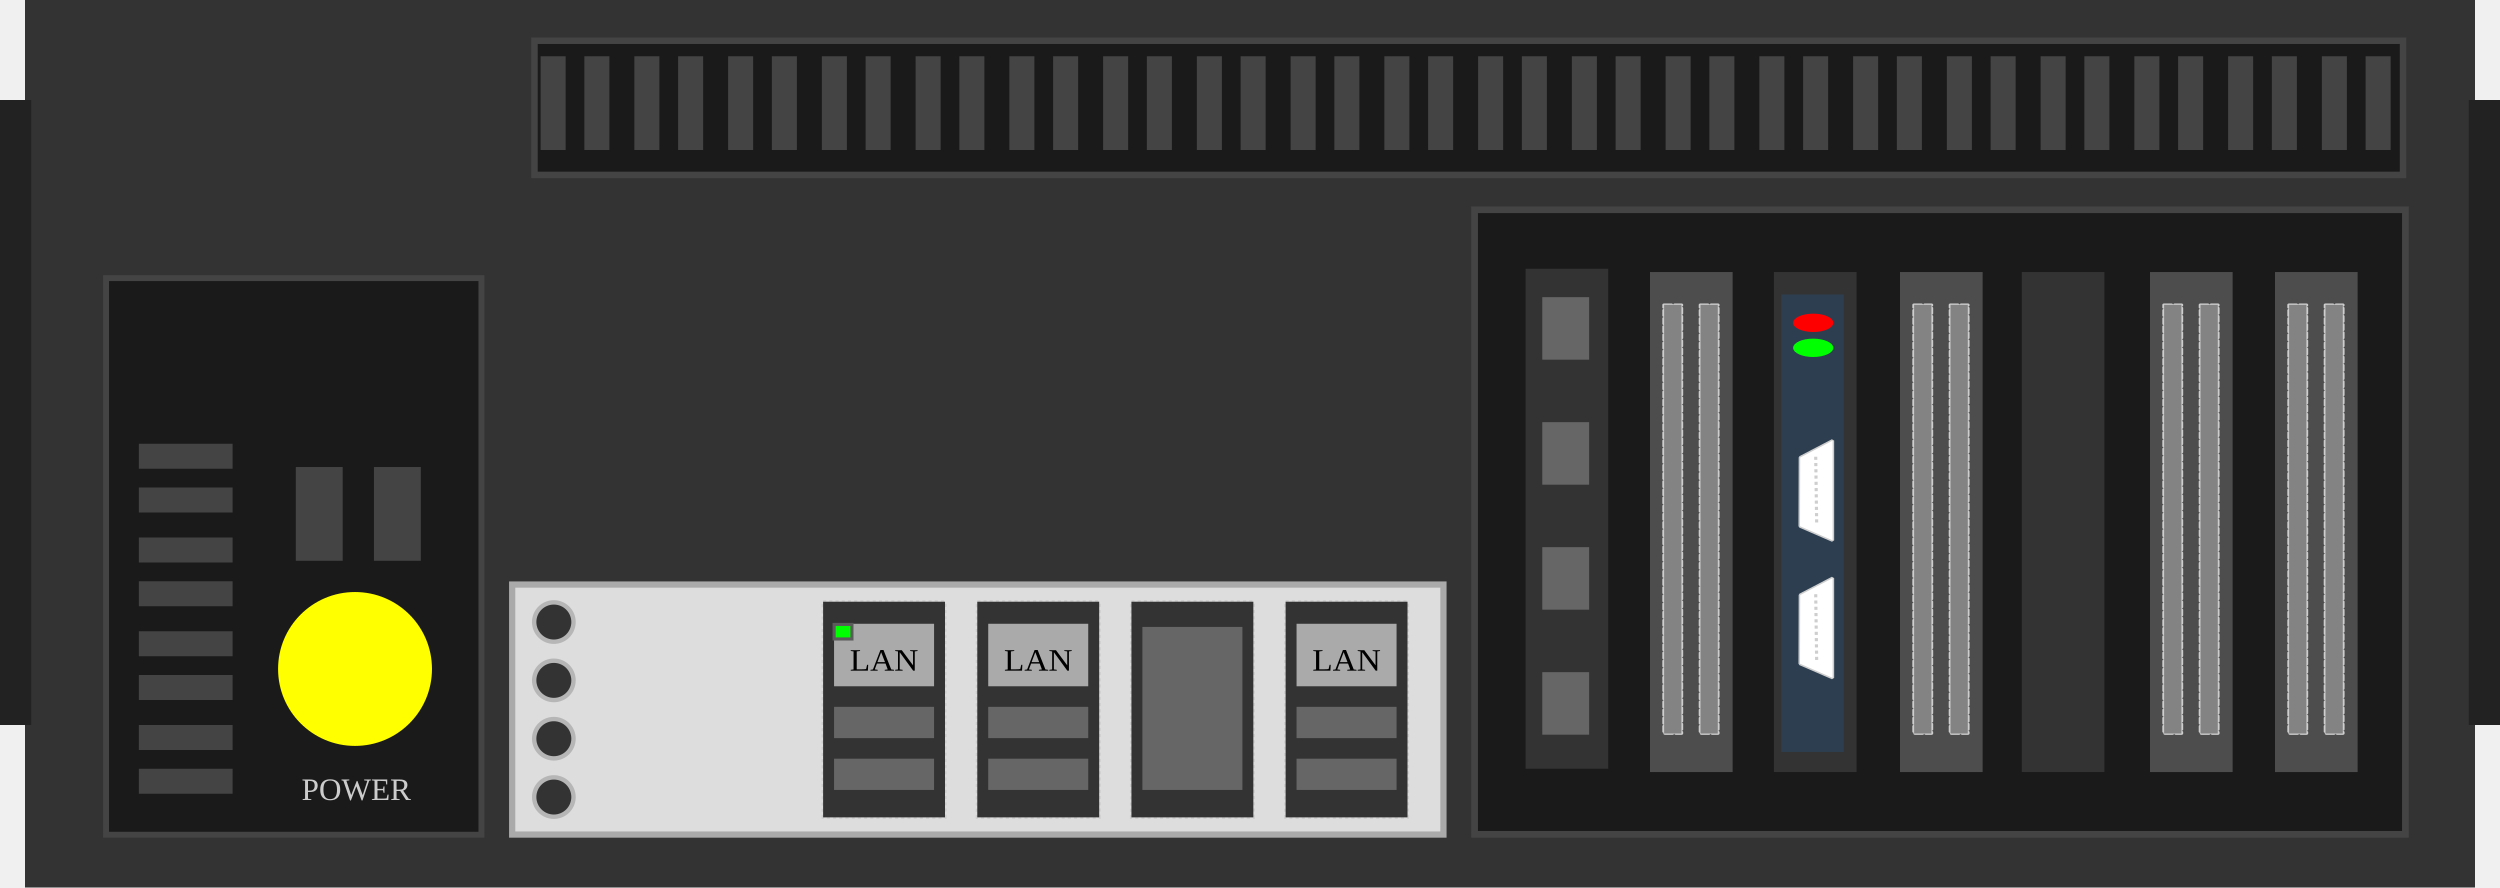
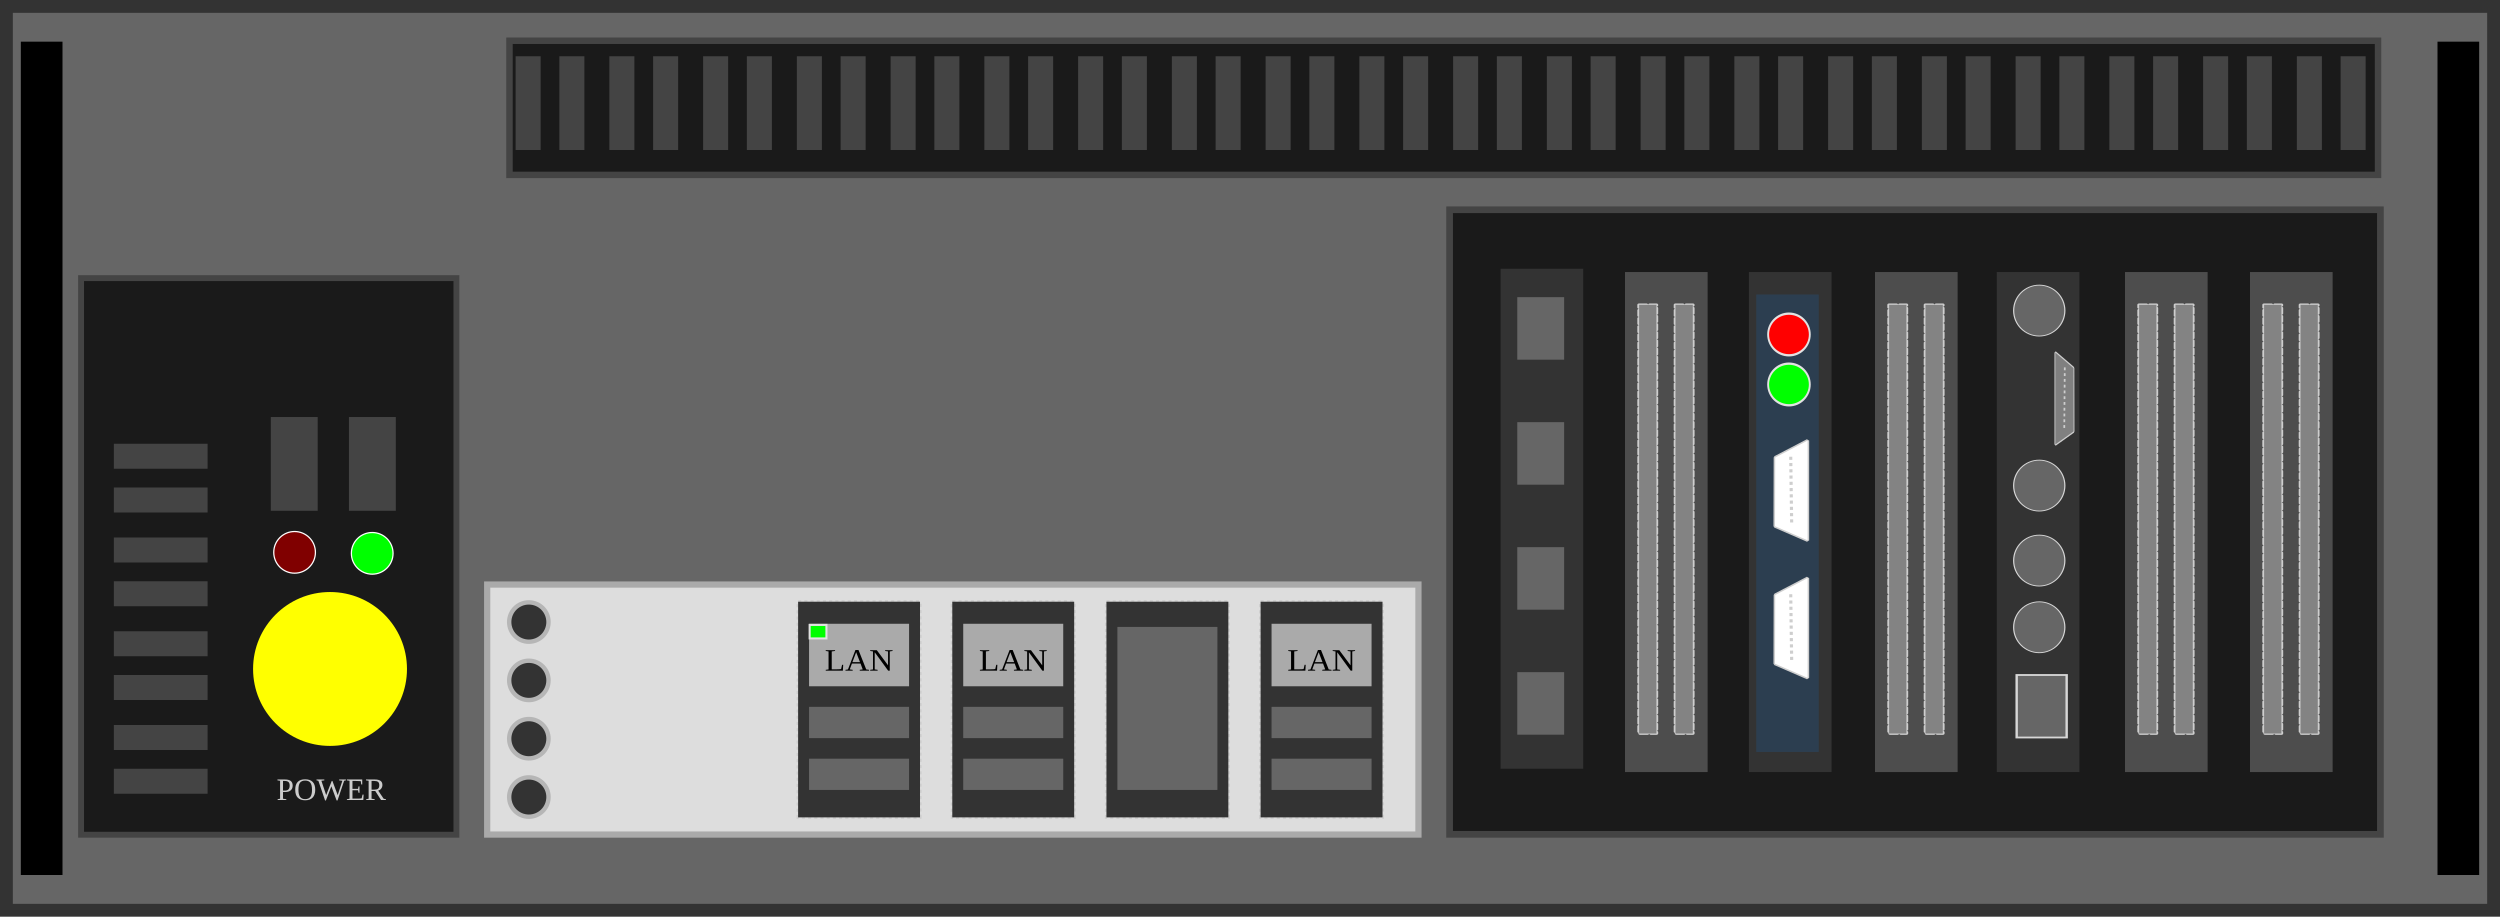
- <svg xmlns="http://www.w3.org/2000/svg" width="400" height="142" viewBox="0 0 400 142" version="1.1" id="svg50">
+ <svg xmlns="http://www.w3.org/2000/svg" width="600" height="220" viewBox="0 0 600 220" version="1.1" id="svg50">
  <defs id="defs54" />
-   <g id="g764" transform="translate(-200,-71)" />
-   <rect x="5" y="1" width="390" height="140" fill="#111111" stroke="#333333" stroke-width="2" id="rect2" style="fill:#333333" />
-   <g id="g637" transform="translate(0,-2)">
+   <g id="g764" transform="matrix(1.5,0,0,1.5,-306,-106.5)" />
+   <rect x="1.54" y="1.54" width="596.92" height="216.92" fill="#111111" stroke="#333333" stroke-width="3.08" id="rect2" style="fill:#666666" />
+   <g id="g637" transform="matrix(1.5,0,0,1.5,-5.999998,-2.999998)">
    <rect x="16.972" y="46.5" width="60.056" height="89.056" fill="#1a1a1a" stroke="#444444" stroke-width="0.944" id="rect4" />
    <circle style="fill:#ffff00;stroke-width:2;stroke-linejoin:round" id="path500" cx="56.804" cy="109.035" r="12.312" />
    <g id="g553" transform="matrix(0,0.5,-0.5,0,18.34518,50.18782)">
      <rect x="45.624" y="-37.741" width="8" height="30" fill="#444444" id="rect338-7" style="stroke-width:0.73" />
      <rect x="59.624" y="-37.741" width="8" height="30" fill="#444444" id="rect340-5" style="stroke-width:0.73" />
      <rect x="75.624" y="-37.741" width="8" height="30" fill="#444444" id="rect342-3" style="stroke-width:0.73" />
      <rect x="89.624" y="-37.741" width="8" height="30" fill="#444444" id="rect344-5" style="stroke-width:0.73" />
      <rect x="105.624" y="-37.741" width="8" height="30" fill="#444444" id="rect346-6" style="stroke-width:0.73" />
      <rect x="119.624" y="-37.741" width="8" height="30" fill="#444444" id="rect348-2" style="stroke-width:0.73" />
      <rect x="135.624" y="-37.741" width="8" height="30" fill="#444444" id="rect350-9" style="stroke-width:0.73" />
      <rect x="149.624" y="-37.741" width="8" height="30" fill="#444444" id="rect352-1" style="stroke-width:0.73" />
    </g>
    <text x="57" y="130" font-size="5px" fill="#cccccc" text-anchor="middle" id="text8" style="stroke-width:0.5">POWER</text>
-     <rect x="47.33" y="76.726" width="7.5" height="15" fill="#444444" id="rect10" style="stroke-width:0.5" />
-     <rect x="59.83" y="76.726" width="7.5" height="15" fill="#444444" id="rect12" style="stroke-width:0.5" />
+     <rect x="47.33" y="68.726" width="7.5" height="15" fill="#444444" id="rect10" style="stroke-width:0.5" />
+     <rect x="59.83" y="68.726" width="7.5" height="15" fill="#444444" id="rect12" style="stroke-width:0.5" />
+     <ellipse cx="63.554" cy="90.535" fill="#ff0000" id="ellipse1912-3" style="fill:#00ff00;stroke-width:0.2;stroke:#ffffff;stroke-opacity:1;stroke-dasharray:none" rx="3.333" ry="3.333" />
+     <ellipse cx="51.134" cy="90.376" fill="#ff0000" id="ellipse605" style="fill:#800000;stroke-width:0.2;stroke:#ffffff;stroke-opacity:1;stroke-dasharray:none" rx="3.333" ry="3.333" />
  </g>
-   <g id="g462" transform="matrix(0.5,0,0,0.5,5.450024,-0.472355)">
+   <g id="g462" transform="matrix(0.75,0,0,0.75,2.175038,-0.7085307)">
    <rect x="152.997" y="187.997" width="298.007" height="80.007" fill="#dddddd" stroke="#aaaaaa" stroke-width="1.993" id="rect14" />
    <g id="g3475">
      <g id="g4821" transform="translate(0,-3.000007)">
        <g id="g3403" transform="translate(-1.346688,0.0749127)">
          <rect style="fill:#333333;fill-opacity:1;stroke:#cecece;stroke-width:0.992;stroke-linecap:butt;stroke-linejoin:miter;stroke-dasharray:0.992, 0.992;stroke-dashoffset:0;stroke-opacity:1;paint-order:markers stroke fill" id="rect3395" width="39.008" height="69.008" x="253.843" y="196.421" />
          <g id="g3391" transform="matrix(1.066667,0,0,1,-66.91999,-4.522648)">
            <rect x="304" y="208" width="30" height="20" fill="#aaaaaa" id="rect16" />
            <text x="319" y="223" font-size="10px" text-anchor="middle" id="text18">LAN</text>
          </g>
          <rect x="257.347" y="230.063" width="32" height="10" fill="#666666" id="rect20" style="stroke-width:1.033" />
          <rect x="257.347" y="246.648" width="32" height="10" fill="#666666" id="rect3393" style="stroke-width:1.033" />
-           <rect style="fill:#00ff00;fill-opacity:1;stroke:#5b5b5b;stroke-width:2;stroke-linecap:round;stroke-linejoin:miter;stroke-miterlimit:4;stroke-dasharray:none;stroke-dashoffset:0;stroke-opacity:1;paint-order:stroke fill markers" id="rect3796" width="4.704" height="3.659" x="257.868" y="204.18" />
+           <rect style="fill:#00ff00;fill-opacity:1;stroke:#e2e2e2;stroke-width:1.333;stroke-linecap:round;stroke-linejoin:miter;stroke-miterlimit:4;stroke-dasharray:none;stroke-dashoffset:0;stroke-opacity:1;paint-order:stroke fill markers" id="rect3796" width="4.704" height="3.659" x="257.868" y="204.18" />
        </g>
        <g id="g3431" transform="translate(97.31998,0.0749127)">
          <rect style="fill:#333333;fill-opacity:1;stroke:#cecece;stroke-width:0.992;stroke-linecap:butt;stroke-linejoin:miter;stroke-dasharray:0.992, 0.992;stroke-dashoffset:0;stroke-opacity:1;paint-order:markers stroke fill" id="rect3419" width="39.008" height="69.008" x="253.843" y="196.421" />
          <rect x="257.347" y="204.488" width="32" height="52.16" fill="#666666" id="rect3429" style="stroke-width:2.359" />
        </g>
        <g id="g4780" transform="translate(47.98665,0.0749127)">
          <rect style="fill:#333333;fill-opacity:1;stroke:#cecece;stroke-width:0.992;stroke-linecap:butt;stroke-linejoin:miter;stroke-dasharray:0.992, 0.992;stroke-dashoffset:0;stroke-opacity:1;paint-order:markers stroke fill" id="rect4766" width="39.008" height="69.008" x="253.843" y="196.421" />
          <g id="g4772" transform="matrix(1.066667,0,0,1,-66.91999,-4.522648)">
            <rect x="304" y="208" width="30" height="20" fill="#aaaaaa" id="rect4768" />
            <text x="319" y="223" font-size="10px" text-anchor="middle" id="text4770">LAN</text>
          </g>
          <rect x="257.347" y="230.063" width="32" height="10" fill="#666666" id="rect4774" style="stroke-width:1.033" />
          <rect x="257.347" y="246.648" width="32" height="10" fill="#666666" id="rect4776" style="stroke-width:1.033" />
        </g>
        <g id="g4794" transform="translate(146.6533,0.0749127)">
          <rect style="fill:#333333;fill-opacity:1;stroke:#cecece;stroke-width:0.992;stroke-linecap:butt;stroke-linejoin:miter;stroke-dasharray:0.992, 0.992;stroke-dashoffset:0;stroke-opacity:1;paint-order:markers stroke fill" id="rect4782" width="39.008" height="69.008" x="253.843" y="196.421" />
          <g id="g4788" transform="matrix(1.066667,0,0,1,-66.91999,-4.522648)">
            <rect x="304" y="208" width="30" height="20" fill="#aaaaaa" id="rect4784" />
            <text x="319" y="223" font-size="10px" text-anchor="middle" id="text4786">LAN</text>
          </g>
          <rect x="257.347" y="230.063" width="32" height="10" fill="#666666" id="rect4790" style="stroke-width:1.033" />
          <rect x="257.347" y="246.648" width="32" height="10" fill="#666666" id="rect4792" style="stroke-width:1.033" />
        </g>
      </g>
    </g>
    <g id="g3543" transform="matrix(0.9715086,0,0,0.9715086,-14.36651,11.05544)">
      <g id="g3607">
        <ellipse style="fill:#333333;fill-opacity:1;stroke:#b6b6b6;stroke-width:2.895;stroke-linecap:round;stroke-linejoin:miter;stroke-miterlimit:4;stroke-dasharray:none;stroke-dashoffset:0;stroke-opacity:1;paint-order:stroke fill markers" id="circle3535" cx="185.997" cy="252.128" rx="5.758" ry="5.758" />
        <ellipse style="fill:#333333;fill-opacity:1;stroke:#b6b6b6;stroke-width:2.895;stroke-linecap:round;stroke-linejoin:miter;stroke-miterlimit:4;stroke-dasharray:none;stroke-dashoffset:0;stroke-opacity:1;paint-order:stroke fill markers" id="ellipse3597" cx="185.997" cy="232.914" rx="5.758" ry="5.758" />
        <ellipse style="fill:#333333;fill-opacity:1;stroke:#b6b6b6;stroke-width:2.895;stroke-linecap:round;stroke-linejoin:miter;stroke-miterlimit:4;stroke-dasharray:none;stroke-dashoffset:0;stroke-opacity:1;paint-order:stroke fill markers" id="ellipse3599" cx="185.997" cy="213.7" rx="5.758" ry="5.758" />
        <ellipse style="fill:#333333;fill-opacity:1;stroke:#b6b6b6;stroke-width:2.895;stroke-linecap:round;stroke-linejoin:miter;stroke-miterlimit:4;stroke-dasharray:none;stroke-dashoffset:0;stroke-opacity:1;paint-order:stroke fill markers" id="ellipse3601" cx="185.997" cy="194.486" rx="5.758" ry="5.758" />
      </g>
    </g>
  </g>
-   <g id="g650" transform="translate(2,-1.472356)">
+   <g id="g650" transform="matrix(1.5,0,0,1.5,-2.999998,-2.208533)">
    <rect x="233.935" y="35.035" width="148.93" height="99.93" fill="#1a1a1a" stroke="#444444" stroke-width="1.07" id="rect24" />
    <g fill="#333333" id="g38" transform="matrix(0.6609436,0,0,0.5,-81.69067,15)">
      <rect x="610" y="60" width="20" height="160" id="rect32" style="fill:#333333" />
+       <g id="g3205-1" transform="matrix(-0.8472326,0,0,1.841834,870.9028,-68.89243)" style="fill:#808080">
+         <path style="fill:#808080;fill-opacity:1;stroke:#cecece;stroke-width:0.5;stroke-linecap:round;stroke-linejoin:bevel;stroke-dasharray:none;stroke-dashoffset:0;stroke-opacity:1;paint-order:markers stroke fill" d="m 286.003,97.666 5.214,2.261 V 83.972 l -5.182,2.701 z" id="path3201-2" />
+         <path style="fill:#808080;fill-opacity:1;stroke:#cecece;stroke-width:0.501;stroke-linecap:butt;stroke-linejoin:miter;stroke-dasharray:0.501, 0.501;stroke-dashoffset:0;stroke-opacity:1;paint-order:markers stroke fill" d="m 288.515,86.548 0.157,10.993" id="path3203-7" />
+       </g>
+       <rect x="614.814" y="188.945" width="12.104" height="20" fill="#666666" id="rect969-9" style="stroke:#d7d7d7;stroke-width:0.58;stroke-dasharray:none;stroke-opacity:1" />
      <g id="g976">
        <rect x="489.882" y="58.945" width="20" height="160" id="rect28-6" style="fill:#333333" />
        <rect x="493.92" y="68.04" width="11.347" height="20" fill="#666666" id="rect22-3" style="stroke-width:0.87" />
        <rect x="493.92" y="108.04" width="11.347" height="20" fill="#666666" id="rect22-3-7" style="stroke-width:0.87" />
        <rect x="493.92" y="148.04" width="11.347" height="20" fill="#666666" id="rect967" style="stroke-width:0.87" />
        <rect x="493.92" y="188.04" width="11.347" height="20" fill="#666666" id="rect969" style="stroke-width:0.87" />
      </g>
      <g id="g1743">
        <rect x="520" y="60" width="20" height="160" id="rect26" style="fill:#4d4d4d" />
        <rect style="fill:#838383;fill-opacity:1;stroke:#cecece;stroke-width:0.87;stroke-linecap:round;stroke-linejoin:round;stroke-dasharray:1.74, 0.87;stroke-dashoffset:0;stroke-opacity:1;paint-order:markers stroke fill" id="rect1182" width="4.182" height="137.186" x="523.416" y="70.482" />
        <rect style="fill:#838383;fill-opacity:1;stroke:#cecece;stroke-width:0.87;stroke-linecap:round;stroke-linejoin:round;stroke-dasharray:1.74, 0.87;stroke-dashoffset:0;stroke-opacity:1;paint-order:markers stroke fill" id="rect1738" width="4.182" height="137.186" x="532.226" y="70.482" />
      </g>
      <g id="g1804" transform="translate(60.51954)">
        <rect x="520" y="60" width="20" height="160" id="rect1798" style="fill:#4d4d4d" />
        <rect style="fill:#838383;fill-opacity:1;stroke:#cecece;stroke-width:0.87;stroke-linecap:round;stroke-linejoin:round;stroke-dasharray:1.74, 0.87;stroke-dashoffset:0;stroke-opacity:1;paint-order:markers stroke fill" id="rect1800" width="4.182" height="137.186" x="523.416" y="70.482" />
        <rect style="fill:#838383;fill-opacity:1;stroke:#cecece;stroke-width:0.87;stroke-linecap:round;stroke-linejoin:round;stroke-dasharray:1.74, 0.87;stroke-dashoffset:0;stroke-opacity:1;paint-order:markers stroke fill" id="rect1802" width="4.182" height="137.186" x="532.226" y="70.482" />
      </g>
      <g id="g1812" transform="translate(121.0391)">
        <rect x="520" y="60" width="20" height="160" id="rect1806" style="fill:#4d4d4d" />
        <rect style="fill:#838383;fill-opacity:1;stroke:#cecece;stroke-width:0.87;stroke-linecap:round;stroke-linejoin:round;stroke-dasharray:1.74, 0.87;stroke-dashoffset:0;stroke-opacity:1;paint-order:markers stroke fill" id="rect1808" width="4.182" height="137.186" x="523.416" y="70.482" />
        <rect style="fill:#838383;fill-opacity:1;stroke:#cecece;stroke-width:0.87;stroke-linecap:round;stroke-linejoin:round;stroke-dasharray:1.74, 0.87;stroke-dashoffset:0;stroke-opacity:1;paint-order:markers stroke fill" id="rect1810" width="4.182" height="137.186" x="532.226" y="70.482" />
      </g>
      <g id="g3279" transform="translate(151.2988)">
        <rect x="520" y="60" width="20" height="160" id="rect3273" style="fill:#4d4d4d" />
        <rect style="fill:#838383;fill-opacity:1;stroke:#cecece;stroke-width:0.87;stroke-linecap:round;stroke-linejoin:round;stroke-dasharray:1.74, 0.87;stroke-dashoffset:0;stroke-opacity:1;paint-order:markers stroke fill" id="rect3275" width="4.182" height="137.186" x="523.416" y="70.482" />
        <rect style="fill:#838383;fill-opacity:1;stroke:#cecece;stroke-width:0.87;stroke-linecap:round;stroke-linejoin:round;stroke-dasharray:1.74, 0.87;stroke-dashoffset:0;stroke-opacity:1;paint-order:markers stroke fill" id="rect3277" width="4.182" height="137.186" x="532.226" y="70.482" />
      </g>
+       <ellipse style="fill:#666666;fill-opacity:1;stroke:#d7d7d7;stroke-width:0.58;stroke-linecap:round;stroke-linejoin:miter;stroke-miterlimit:4;stroke-dasharray:none;stroke-dashoffset:0;stroke-opacity:1;paint-order:stroke fill markers" id="path5509" cx="620.281" cy="173.667" rx="6.052" ry="8" />
+       <ellipse style="fill:#666666;fill-opacity:1;stroke:#d7d7d7;stroke-width:0.58;stroke-linecap:round;stroke-linejoin:miter;stroke-miterlimit:4;stroke-dasharray:none;stroke-dashoffset:0;stroke-opacity:1;paint-order:stroke fill markers" id="ellipse5511" cx="620.281" cy="152.334" rx="6.052" ry="8" />
+       <ellipse style="fill:#666666;fill-opacity:1;stroke:#d7d7d7;stroke-width:0.58;stroke-linecap:round;stroke-linejoin:miter;stroke-miterlimit:4;stroke-dasharray:none;stroke-dashoffset:0;stroke-opacity:1;paint-order:stroke fill markers" id="ellipse5513" cx="620.281" cy="128.334" rx="6.052" ry="8" />
+       <ellipse style="fill:#666666;fill-opacity:1;stroke:#d7d7d7;stroke-width:0.58;stroke-linecap:round;stroke-linejoin:miter;stroke-miterlimit:4;stroke-dasharray:none;stroke-dashoffset:0;stroke-opacity:1;paint-order:stroke fill markers" id="ellipse5515" cx="620.281" cy="72.334" rx="6.052" ry="8" />
    </g>
    <g id="g3219">
      <rect x="550" y="60" width="20" height="160" id="rect28" transform="matrix(0.6609436,0,0,0.5,-81.69067,15)" style="fill:#333333" />
      <g id="g837" transform="matrix(1,0,0,1.219849,20,-18.49874)">
        <rect x="263" y="55" width="10" height="60" fill="#2c3e50" id="rect40" style="stroke-width:0.5" />
-         <ellipse cx="268.114" cy="58.715" fill="#ff0000" id="circle42" style="stroke-width:0.656" rx="3.213" ry="1.205" />
-         <ellipse cx="268.114" cy="61.994" fill="#ff0000" id="ellipse1912" style="fill:#00ff00;stroke-width:0.656" rx="3.213" ry="1.205" />
+         <ellipse cx="268.234" cy="60.243" fill="#ff0000" id="circle42" style="stroke-width:0.302;stroke:#e2e2e2;stroke-opacity:1;stroke-dasharray:none" rx="3.333" ry="2.733" />
+         <ellipse cx="268.234" cy="66.801" fill="#ff0000" id="ellipse1912" style="fill:#00ff00;stroke-width:0.302;stroke:#e2e2e2;stroke-opacity:1;stroke-dasharray:none" rx="3.333" ry="2.733" />
      </g>
      <g id="g3199" transform="translate(0,10)">
        <path style="fill:#ffffff;fill-opacity:1;stroke:#cecece;stroke-width:0.5;stroke-linecap:round;stroke-linejoin:bevel;stroke-dasharray:none;stroke-dashoffset:0;stroke-opacity:1;paint-order:markers stroke fill" d="m 286.003,97.666 5.214,2.261 V 83.972 l -5.182,2.701 z" id="path3097" />
        <path style="fill:#ffffff;fill-opacity:1;stroke:#cecece;stroke-width:0.501;stroke-linecap:butt;stroke-linejoin:miter;stroke-dasharray:0.501, 0.501;stroke-dashoffset:0;stroke-opacity:1;paint-order:markers stroke fill" d="m 288.515,86.548 0.157,10.993" id="path3195" />
      </g>
      <g id="g3205" transform="translate(0,-12)">
        <path style="fill:#ffffff;fill-opacity:1;stroke:#cecece;stroke-width:0.5;stroke-linecap:round;stroke-linejoin:bevel;stroke-dasharray:none;stroke-dashoffset:0;stroke-opacity:1;paint-order:markers stroke fill" d="m 286.003,97.666 5.214,2.261 V 83.972 l -5.182,2.701 z" id="path3201" />
        <path style="fill:#ffffff;fill-opacity:1;stroke:#cecece;stroke-width:0.501;stroke-linecap:butt;stroke-linejoin:miter;stroke-dasharray:0.501, 0.501;stroke-dashoffset:0;stroke-opacity:1;paint-order:markers stroke fill" d="m 288.515,86.548 0.157,10.993" id="path3203" />
      </g>
    </g>
  </g>
-   <rect x="0" y="16" width="5" height="100" fill="#222222" id="rect46" style="stroke-width:0.5" />
-   <rect x="395" y="16" width="5" height="100" fill="#222222" id="rect48" style="stroke-width:0.5" />
-   <g id="g455" transform="matrix(0.5,0,0,0.5,0,-4)">
+   <rect x="5" y="10" width="10" height="200" fill="#222222" id="rect46" style="fill:#000000;stroke-width:1" />
+   <g id="g455" transform="matrix(0.75,0,0,0.75,-5.999998,-5.999998)">
    <rect x="171.034" y="21.034" width="597.932" height="42.932" fill="#1a1a1a" stroke="#444444" stroke-width="2.068" id="rect4-3" />
    <rect x="173" y="26" width="8" height="30" fill="#444444" id="rect12-6" style="stroke-width:0.73" />
    <rect x="187" y="26" width="8" height="30" fill="#444444" id="rect336" style="stroke-width:0.73" />
    <rect x="203" y="26" width="8" height="30" fill="#444444" id="rect338" style="stroke-width:0.73" />
    <rect x="217" y="26" width="8" height="30" fill="#444444" id="rect340" style="stroke-width:0.73" />
    <rect x="233" y="26" width="8" height="30" fill="#444444" id="rect342" style="stroke-width:0.73" />
    <rect x="247" y="26" width="8" height="30" fill="#444444" id="rect344" style="stroke-width:0.73" />
    <rect x="263" y="26" width="8" height="30" fill="#444444" id="rect346" style="stroke-width:0.73" />
    <rect x="277" y="26" width="8" height="30" fill="#444444" id="rect348" style="stroke-width:0.73" />
    <rect x="293" y="26" width="8" height="30" fill="#444444" id="rect350" style="stroke-width:0.73" />
    <rect x="307" y="26" width="8" height="30" fill="#444444" id="rect352" style="stroke-width:0.73" />
    <rect x="323" y="26" width="8" height="30" fill="#444444" id="rect354" style="stroke-width:0.73" />
    <rect x="337" y="26" width="8" height="30" fill="#444444" id="rect356" style="stroke-width:0.73" />
    <rect x="353" y="26" width="8" height="30" fill="#444444" id="rect358" style="stroke-width:0.73" />
    <rect x="367" y="26" width="8" height="30" fill="#444444" id="rect360" style="stroke-width:0.73" />
    <rect x="383" y="26" width="8" height="30" fill="#444444" id="rect362" style="stroke-width:0.73" />
    <rect x="397" y="26" width="8" height="30" fill="#444444" id="rect364" style="stroke-width:0.73" />
    <rect x="413" y="26" width="8" height="30" fill="#444444" id="rect366" style="stroke-width:0.73" />
    <rect x="427" y="26" width="8" height="30" fill="#444444" id="rect368" style="stroke-width:0.73" />
    <rect x="443" y="26" width="8" height="30" fill="#444444" id="rect370" style="stroke-width:0.73" />
    <rect x="457" y="26" width="8" height="30" fill="#444444" id="rect372" style="stroke-width:0.73" />
    <rect x="473" y="26" width="8" height="30" fill="#444444" id="rect374" style="stroke-width:0.73" />
    <rect x="487" y="26" width="8" height="30" fill="#444444" id="rect376" style="stroke-width:0.73" />
    <rect x="503" y="26" width="8" height="30" fill="#444444" id="rect378" style="stroke-width:0.73" />
    <rect x="517" y="26" width="8" height="30" fill="#444444" id="rect380" style="stroke-width:0.73" />
    <rect x="533" y="26" width="8" height="30" fill="#444444" id="rect382" style="stroke-width:0.73" />
    <rect x="547" y="26" width="8" height="30" fill="#444444" id="rect384" style="stroke-width:0.73" />
    <rect x="563" y="26" width="8" height="30" fill="#444444" id="rect386" style="stroke-width:0.73" />
    <rect x="577" y="26" width="8" height="30" fill="#444444" id="rect388" style="stroke-width:0.73" />
    <rect x="593" y="26" width="8" height="30" fill="#444444" id="rect390" style="stroke-width:0.73" />
    <rect x="607" y="26" width="8" height="30" fill="#444444" id="rect392" style="stroke-width:0.73" />
    <rect x="623" y="26" width="8" height="30" fill="#444444" id="rect394" style="stroke-width:0.73" />
    <rect x="637" y="26" width="8" height="30" fill="#444444" id="rect396" style="stroke-width:0.73" />
    <rect x="653" y="26" width="8" height="30" fill="#444444" id="rect398" style="stroke-width:0.73" />
    <rect x="667" y="26" width="8" height="30" fill="#444444" id="rect400" style="stroke-width:0.73" />
    <rect x="683" y="26" width="8" height="30" fill="#444444" id="rect402" style="stroke-width:0.73" />
    <rect x="697" y="26" width="8" height="30" fill="#444444" id="rect404" style="stroke-width:0.73" />
    <rect x="713" y="26" width="8" height="30" fill="#444444" id="rect406" style="stroke-width:0.73" />
    <rect x="727" y="26" width="8" height="30" fill="#444444" id="rect408" style="stroke-width:0.73" />
    <rect x="743" y="26" width="8" height="30" fill="#444444" id="rect410" style="stroke-width:0.73" />
    <rect x="757" y="26" width="8" height="30" fill="#444444" id="rect412" style="stroke-width:0.73" />
  </g>
+   <rect x="585" y="10" width="10" height="200" fill="#222222" id="rect5097" style="fill:#000000;stroke-width:1" />
</svg>
